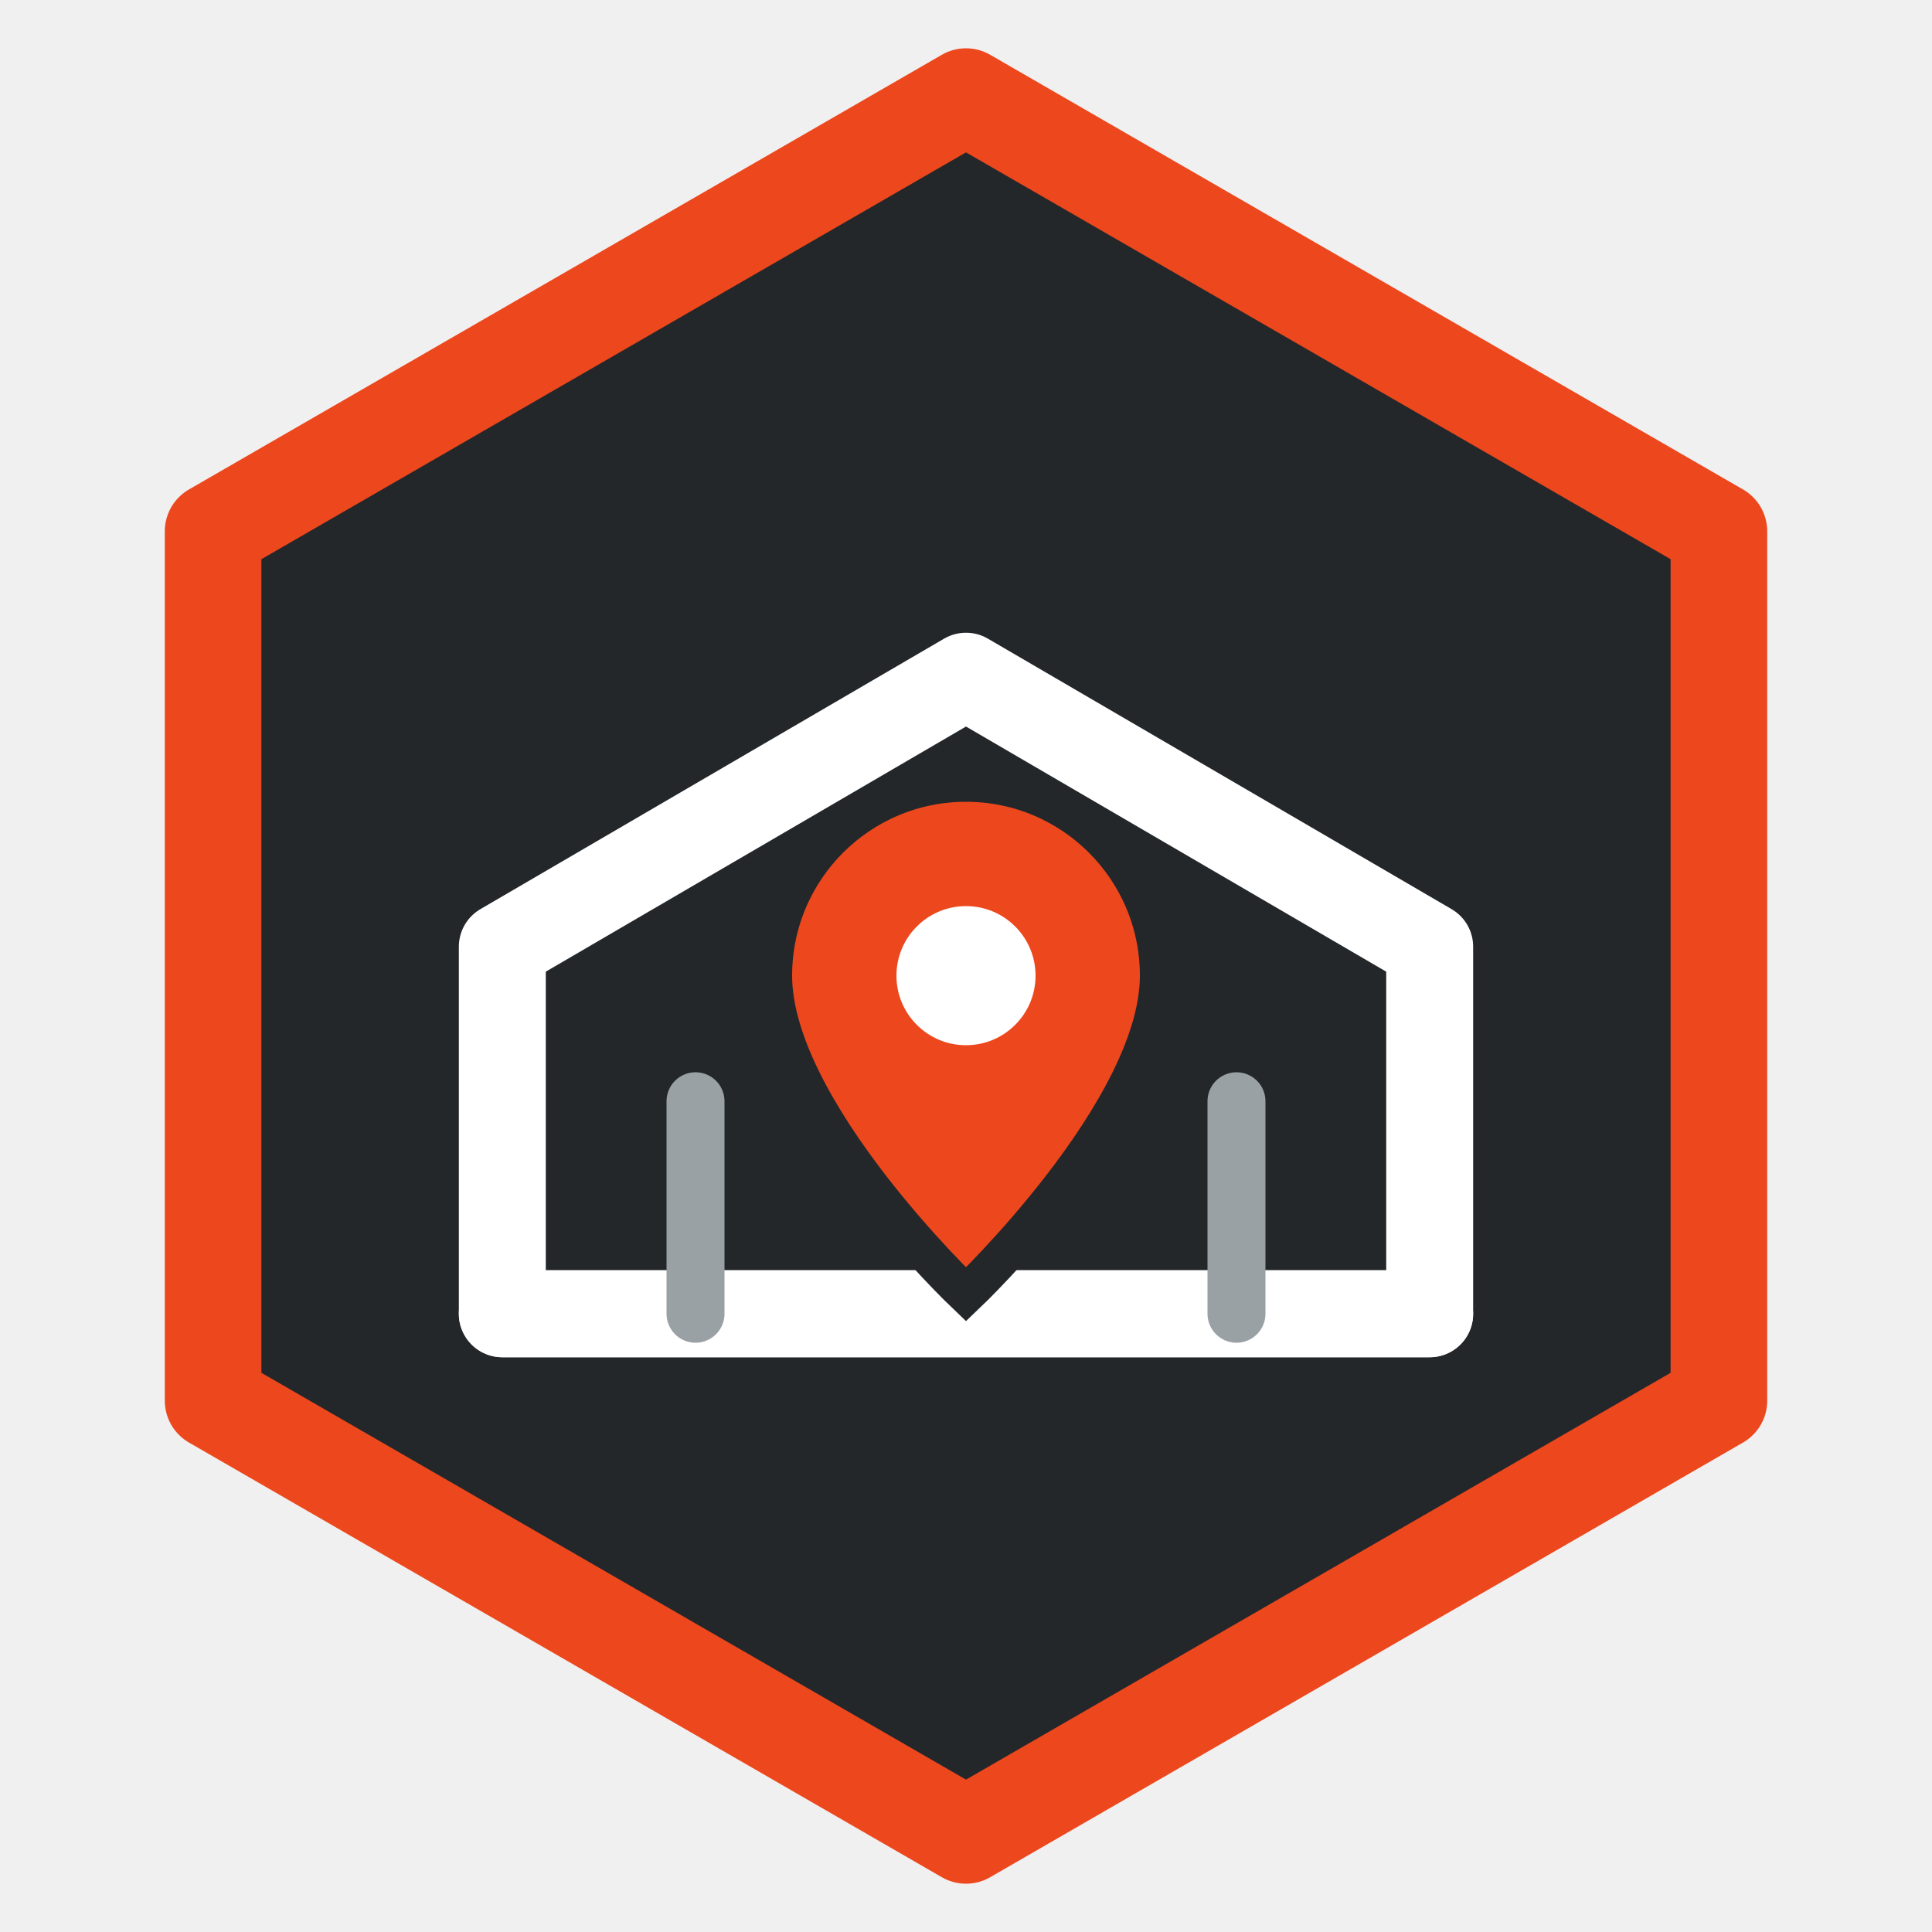
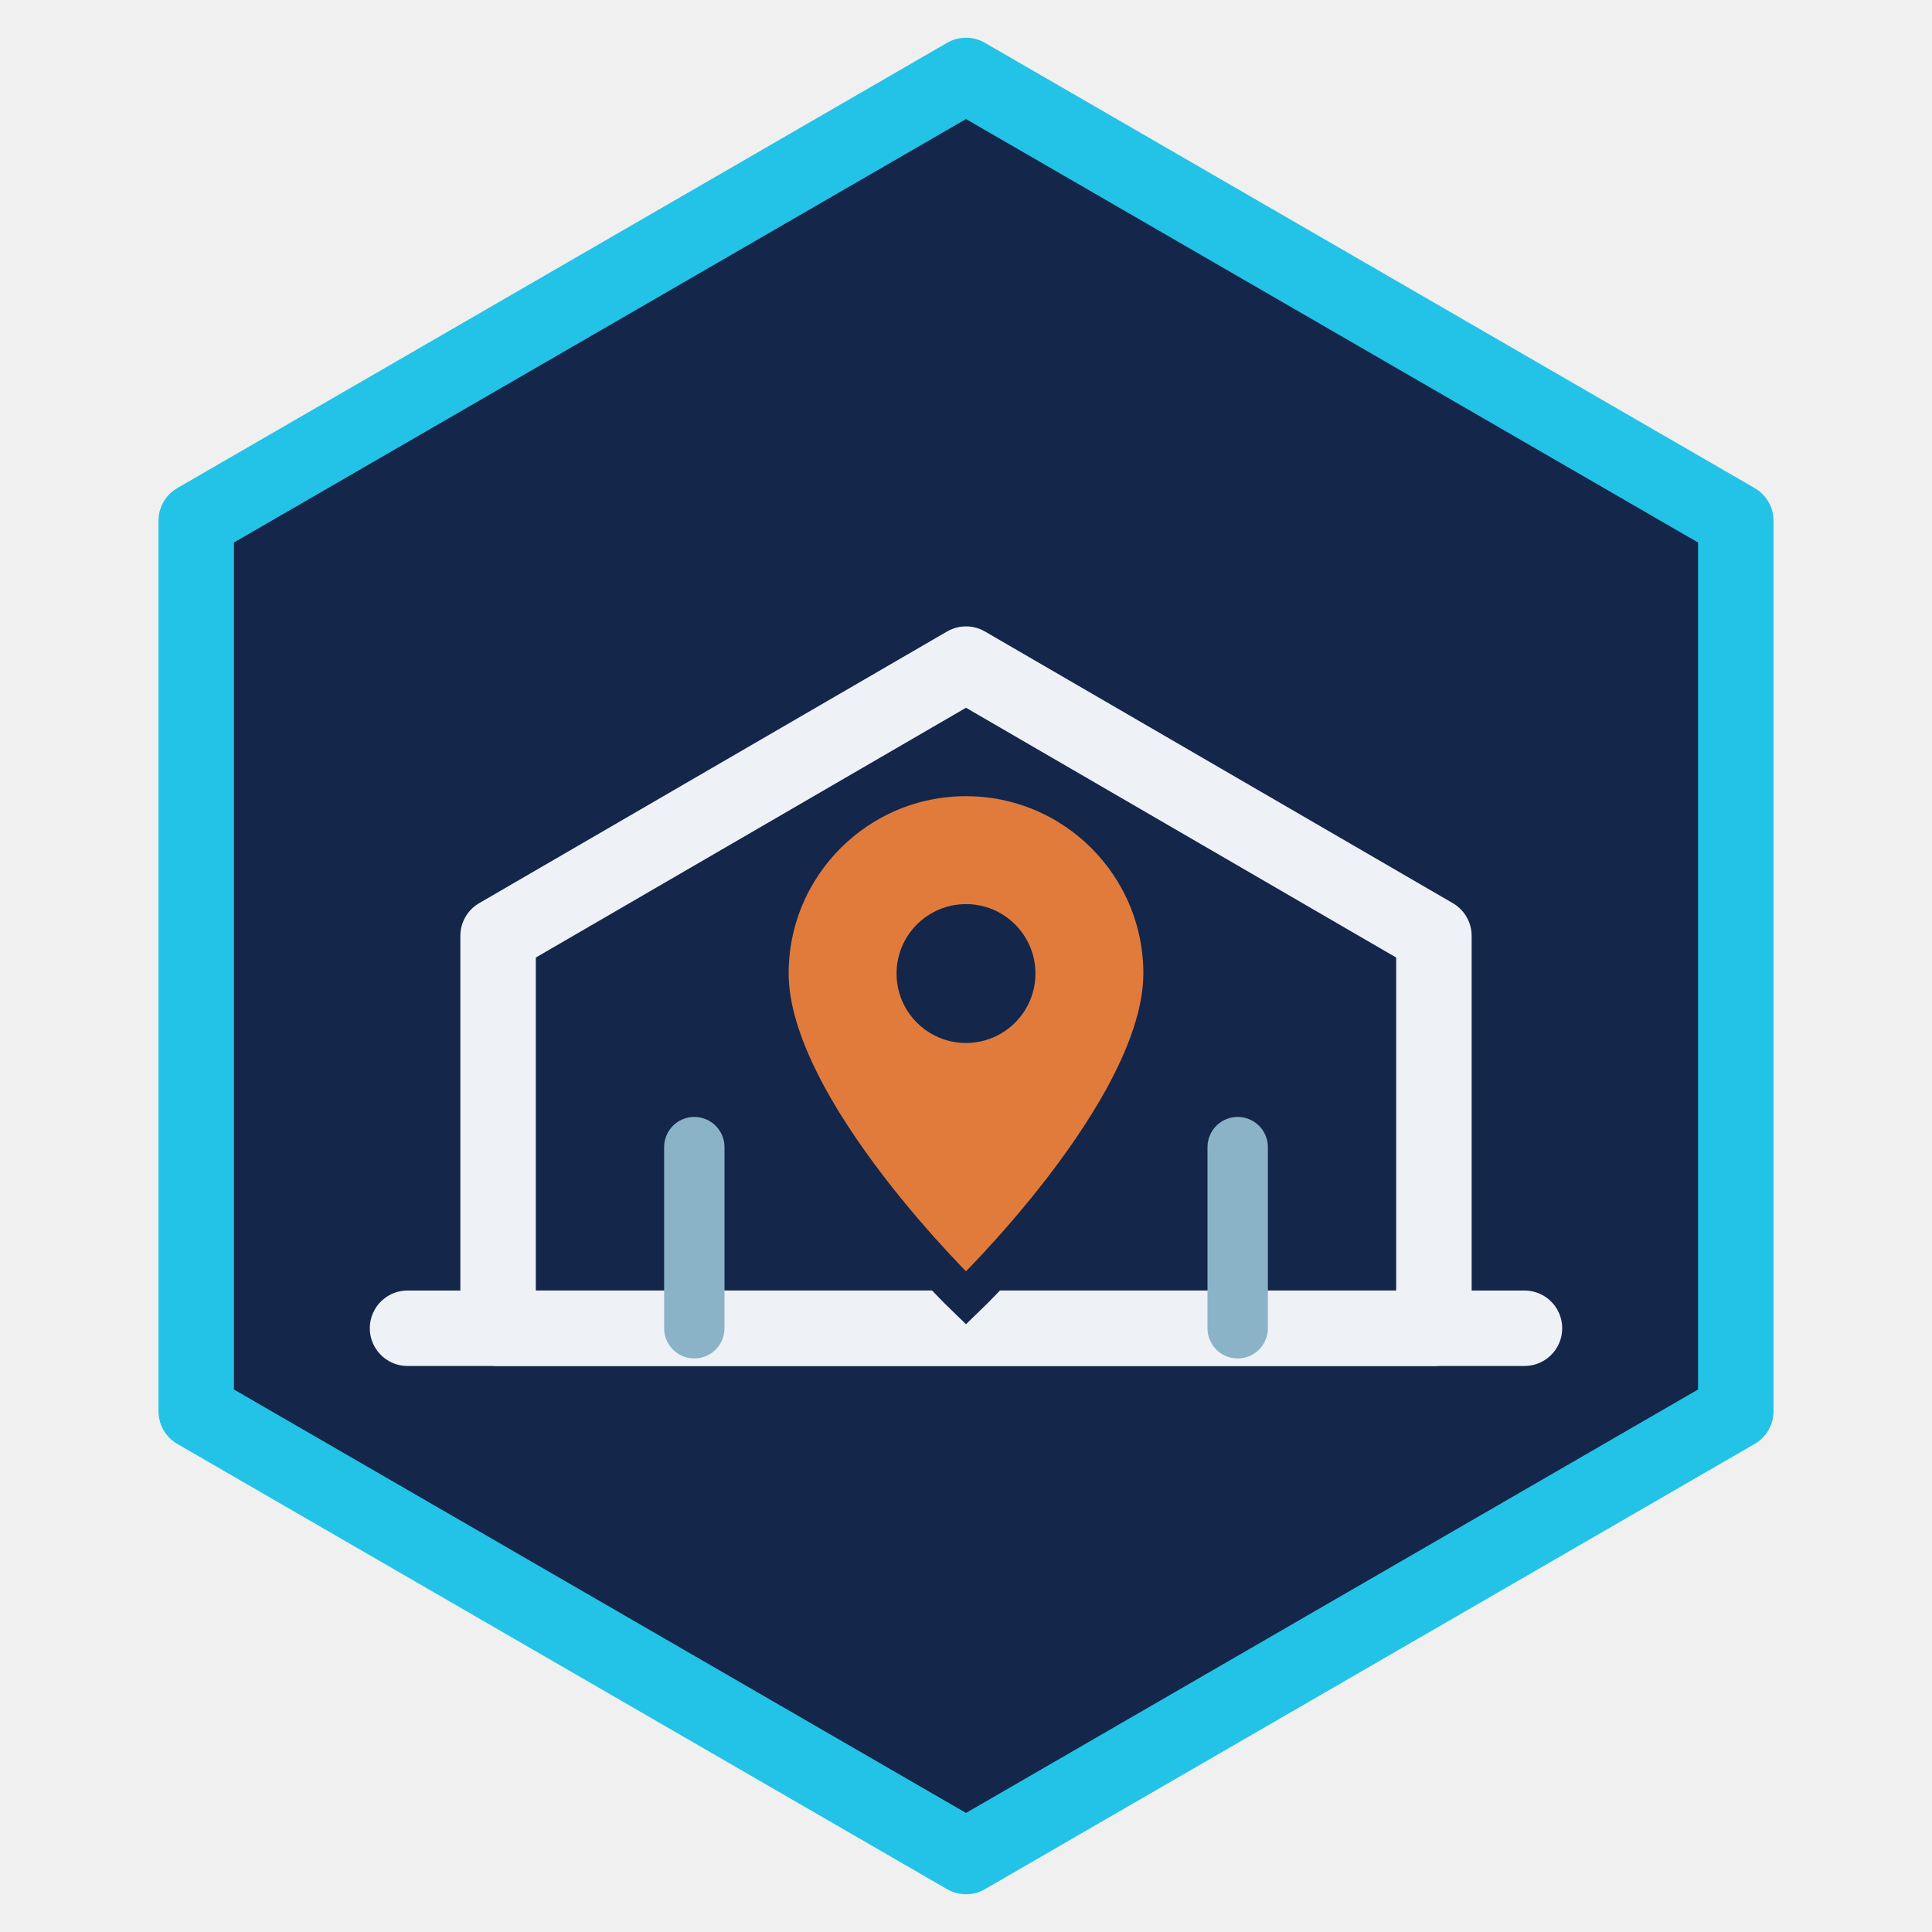
- <svg xmlns="http://www.w3.org/2000/svg" viewBox="0 0 100 100" role="img" aria-label="TEK-BIURO BUDOWY">
-   <polygon points="50,5 88.97,27.5 88.97,72.5 50,95 11.03,72.5 11.03,27.5" fill="#23272A" stroke="#ED471D" stroke-width="5" stroke-linejoin="round" />
-   <path d="M26 68 V49 L50 35 L74 49 V68 Z" fill="none" stroke="#FFFFFF" stroke-width="4.5" stroke-linejoin="round" />
-   <path d="M26 68 H74" stroke="#FFFFFF" stroke-width="4.5" stroke-linecap="round" />
-   <path d="M36 68 V57 M64 68 V57" stroke="#9AA1A4" stroke-width="3" stroke-linecap="round" />
-   <path d="M50 67 C50 67 40 57.5 40 50.5 A10 10 0 0 1 60 50.5 C60 57.5 50 67 50 67 Z" fill="#ED471D" stroke="#23272A" stroke-width="2" />
-   <circle cx="50" cy="50.5" r="3.6" fill="#FFFFFF" />
+ <svg xmlns="http://www.w3.org/2000/svg" viewBox="0 0 128 128" role="img" aria-label="TEK-BIURO BUDOWY">
+   <path d="M64 5 115 34.5v59L64 123 13 93.5v-59Z" fill="#14264a" stroke="#22c3e6" stroke-width="5" stroke-linejoin="round" />
+   <path d="M33 88V62l31-18 31 18v26Z" fill="none" stroke="#eef1f6" stroke-width="5" stroke-linejoin="round" />
+   <path d="M27 88h74" stroke="#eef1f6" stroke-width="5" stroke-linecap="round" />
+   <path d="M46 88V76M82 88V76" stroke="#8bb3c8" stroke-width="4" stroke-linecap="round" />
+   <path d="M64 86s-13-12.5-13-21.5a13 13 0 0 1 26 0C77 73.5 64 86 64 86Z" fill="#e07b3c" stroke="#14264a" stroke-width="2.5" />
+   <circle cx="64" cy="64.5" r="4.6" fill="#14264a" />
</svg>
